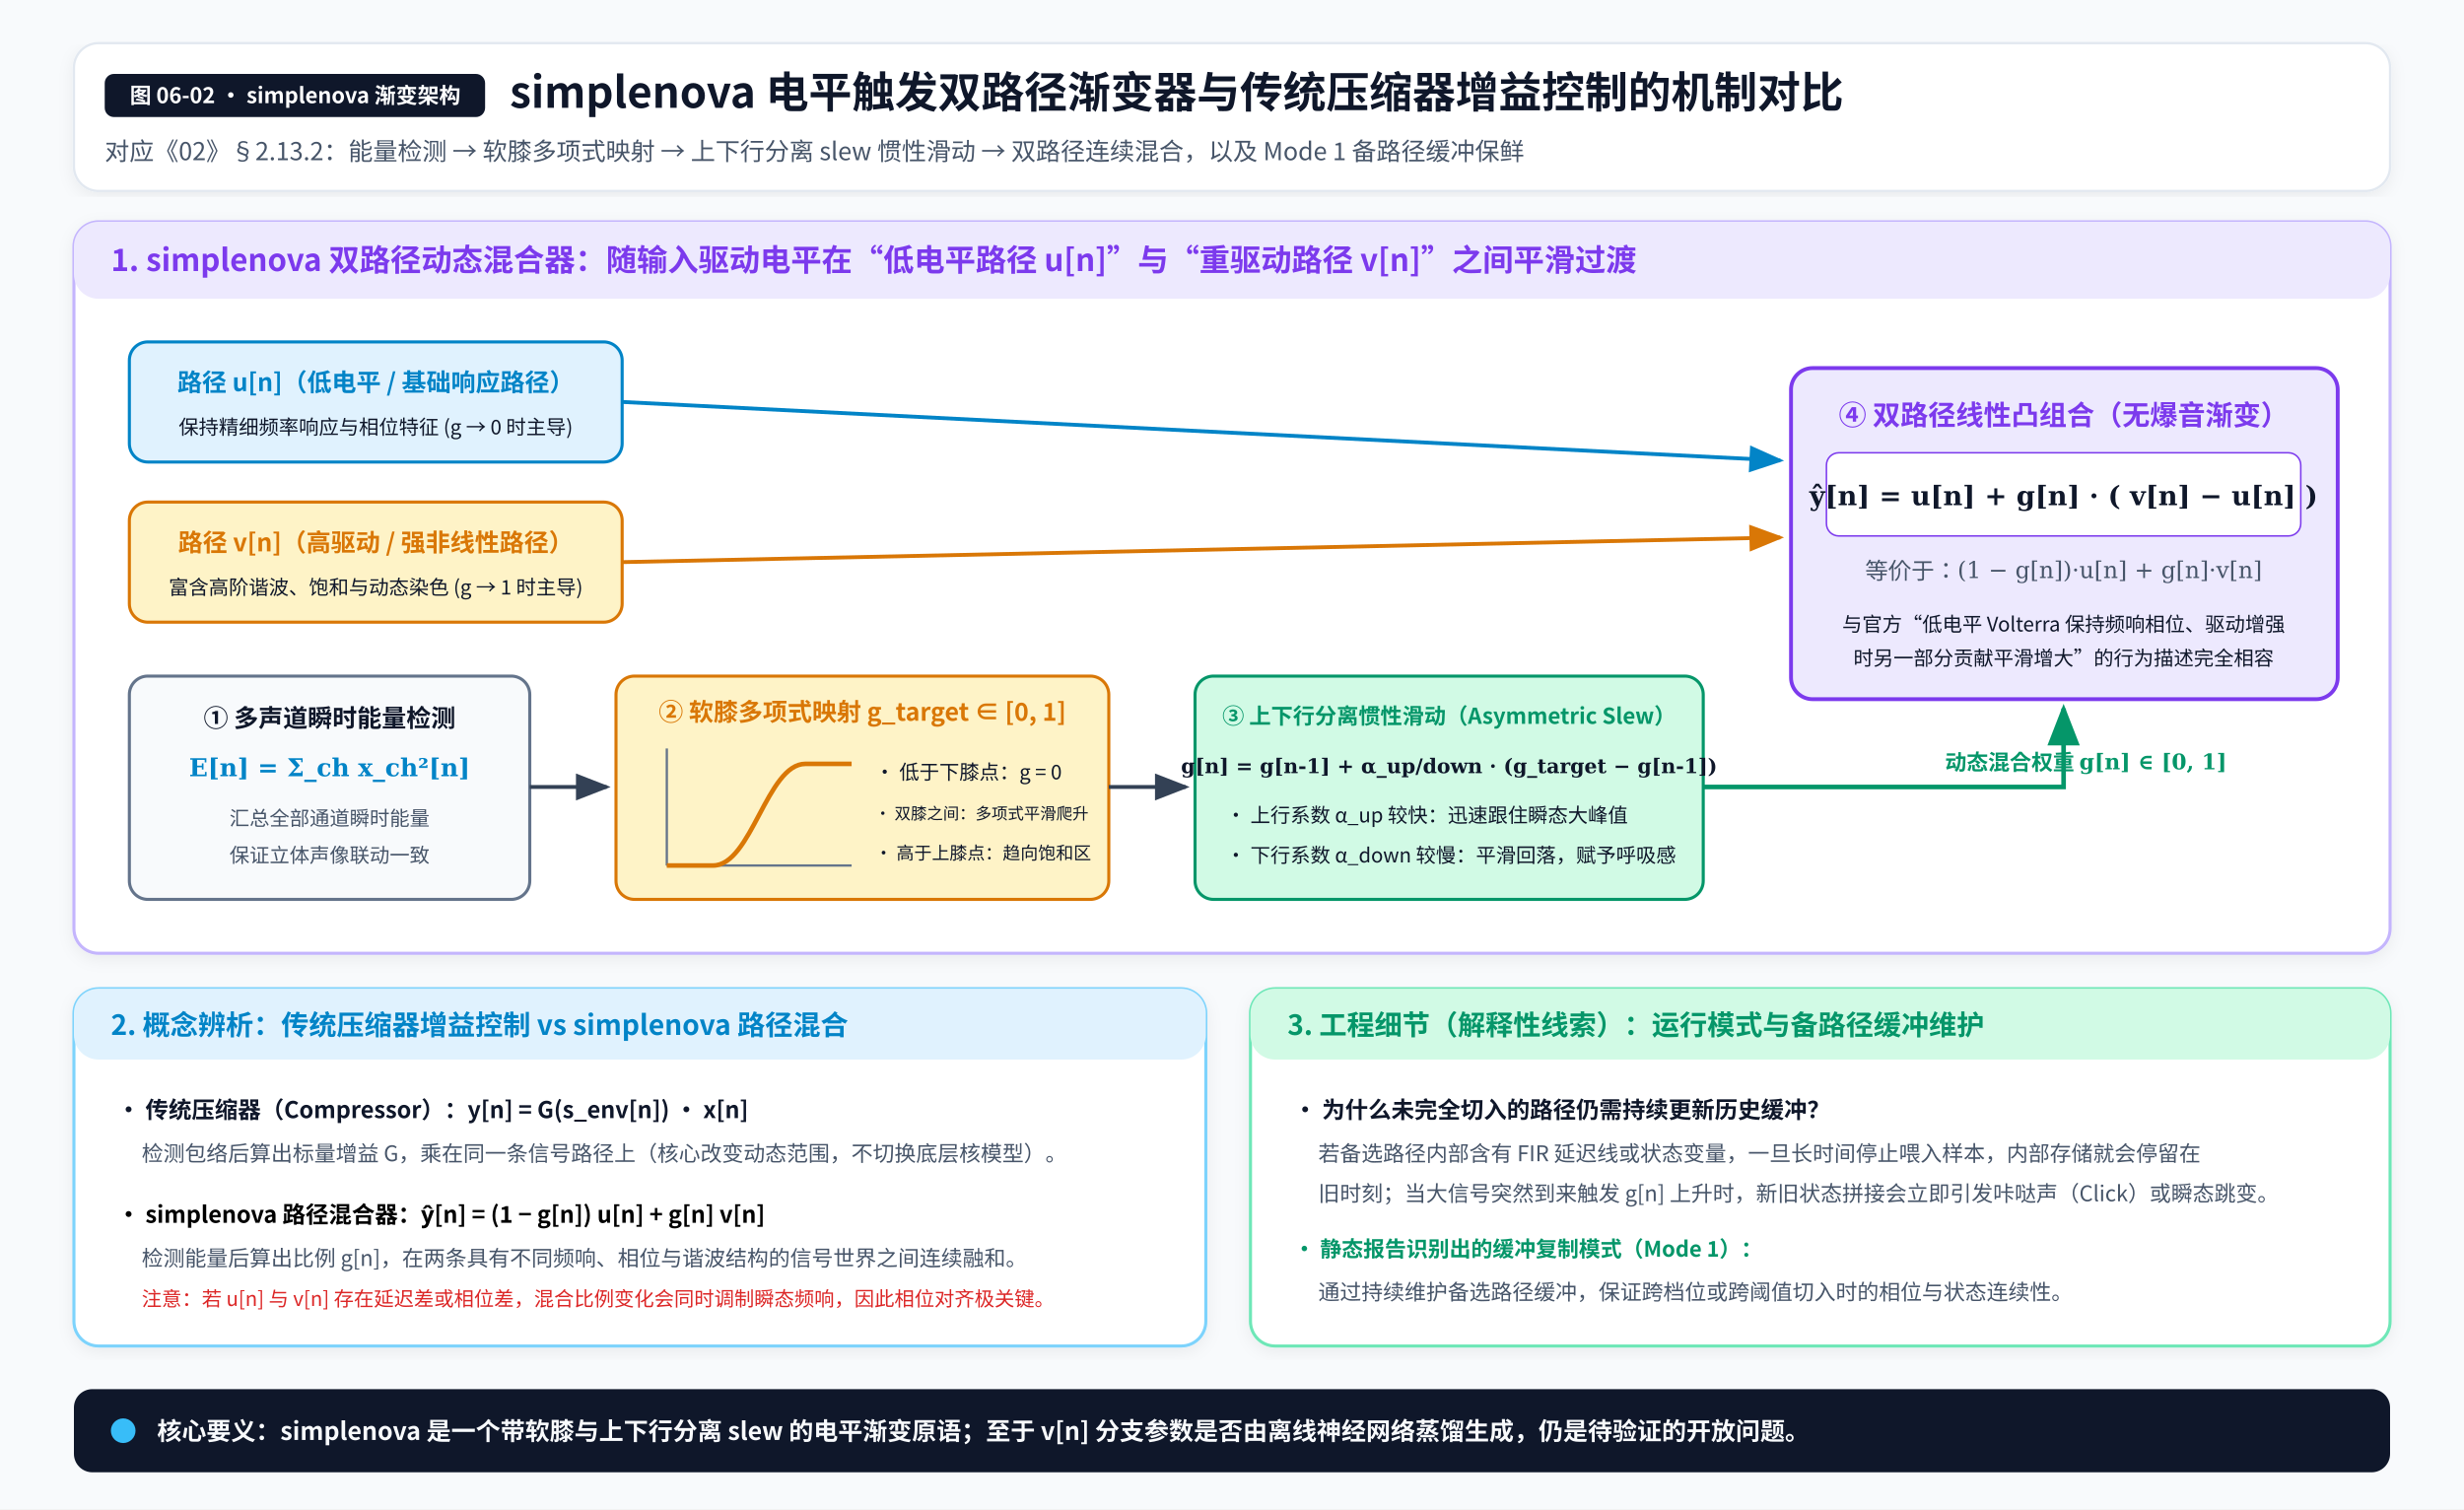
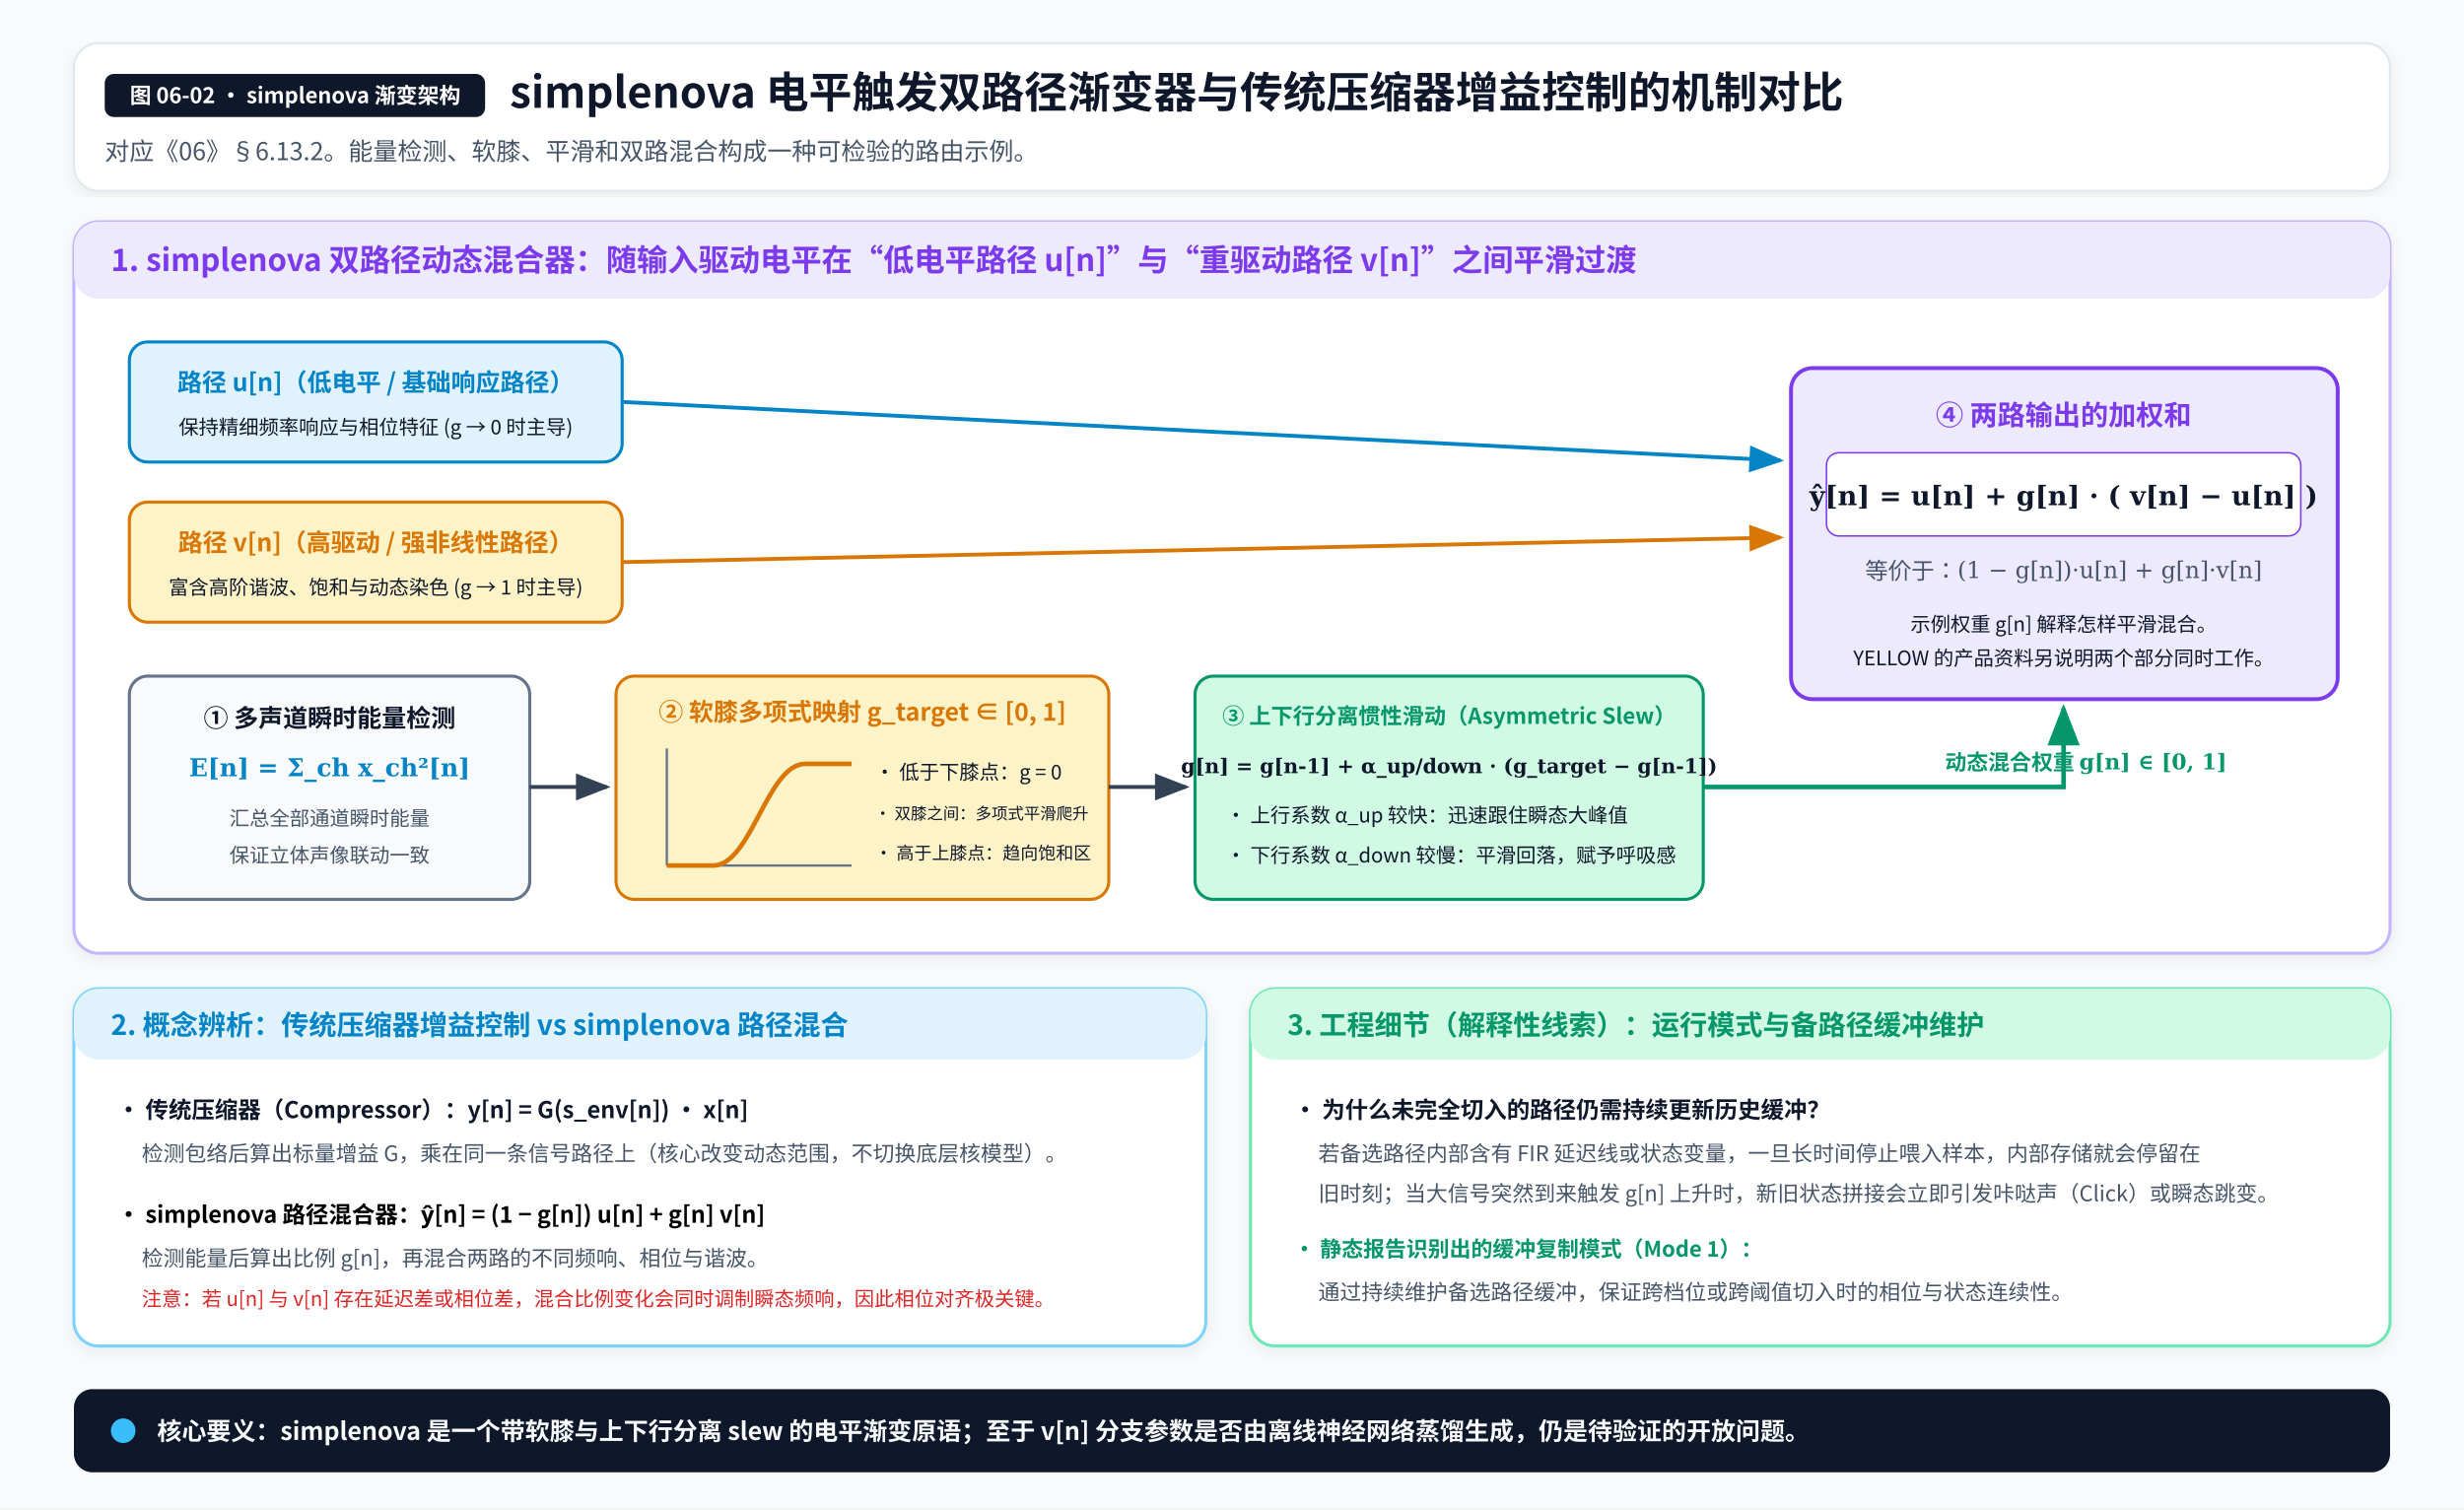
<svg xmlns="http://www.w3.org/2000/svg" width="1600" height="980" viewBox="0 0 1600 980">
  <defs>
    <filter id="shadow" x="-2%" y="-2%" width="104%" height="106%">
      <feGaussianBlur in="SourceAlpha" stdDeviation="5" result="vBlur" />
      <feOffset in="vBlur" dx="0" dy="3" result="vOffset" />
      <feComponentTransfer>
        <feFuncA type="linear" slope="0.06" />
      </feComponentTransfer>
      <feMerge>
        <feMergeNode />
        <feMergeNode in="SourceGraphic" />
      </feMerge>
    </filter>
    <marker id="arr-dark" markerWidth="10" markerHeight="10" refX="8" refY="3.5" orient="auto">
      <path d="M0,0 L0,7 L9,3.5 z" fill="#334155" />
    </marker>
    <marker id="arr-lin" markerWidth="10" markerHeight="10" refX="8" refY="3.5" orient="auto">
      <path d="M0,0 L0,7 L9,3.5 z" fill="#0284C7" />
    </marker>
    <marker id="arr-diag" markerWidth="10" markerHeight="10" refX="8" refY="3.5" orient="auto">
      <path d="M0,0 L0,7 L9,3.5 z" fill="#D97706" />
    </marker>
    <marker id="arr-cross" markerWidth="10" markerHeight="10" refX="8" refY="3.5" orient="auto">
      <path d="M0,0 L0,7 L9,3.5 z" fill="#7C3AED" />
    </marker>
    <marker id="arr-state" markerWidth="10" markerHeight="10" refX="8" refY="3.5" orient="auto">
      <path d="M0,0 L0,7 L9,3.5 z" fill="#059669" />
    </marker>
    <marker id="arr-warn" markerWidth="10" markerHeight="10" refX="8" refY="3.5" orient="auto">
      <path d="M0,0 L0,7 L9,3.5 z" fill="#DC2626" />
    </marker>
  </defs>
  <rect width="1600" height="980" fill="#F8FAFC" />
  <rect x="48" y="28" width="1504" height="96" rx="16" fill="#FFFFFF" stroke="#E2E8F0" stroke-width="1.5" filter="url(#shadow)" />
  <rect x="68" y="48" width="247" height="28" rx="6" fill="#0F172A" />
  <text x="191.7" y="67" text-anchor="middle" font-size="14" font-weight="bold" font-family="Noto Sans CJK SC, Noto Sans SC, Microsoft YaHei, PingFang SC, sans-serif" fill="#FFFFFF">图 06-02 · simplenova 渐变架构</text>
  <text x="331" y="70" font-size="28" font-weight="bold" font-family="Noto Sans CJK SC, Noto Sans SC, Microsoft YaHei, PingFang SC, sans-serif" fill="#0F172A">simplenova 电平触发双路径渐变器与传统压缩器增益控制的机制对比</text>
-   <text x="68" y="104" font-size="16" font-family="Noto Sans CJK SC, Noto Sans SC, Microsoft YaHei, PingFang SC, sans-serif" fill="#475569">对应《02》§2.13.2：能量检测 → 软膝多项式映射 → 上下行分离 slew 惯性滑动 → 双路径连续混合，以及 Mode 1 备路径缓冲保鲜</text>
+   <text x="68" y="104" font-size="16" font-family="Noto Sans CJK SC, Noto Sans SC, Microsoft YaHei, PingFang SC, sans-serif" fill="#475569">对应《06》§6.13.2。能量检测、软膝、平滑和双路混合构成一种可检验的路由示例。</text>
  <g transform="translate(48, 144)">
    <rect x="0" y="0" width="1504" height="475" rx="16" fill="#FFFFFF" stroke="#C4B5FD" stroke-width="2" filter="url(#shadow)" />
    <rect x="0" y="0" width="1504" height="50" rx="16" fill="#EDE9FE" />
    <text x="24" y="32" font-size="20" font-weight="bold" font-family="Noto Sans CJK SC, Noto Sans SC, Microsoft YaHei, PingFang SC, sans-serif" fill="#7C3AED">1. simplenova 双路径动态混合器：随输入驱动电平在“低电平路径 u[n]”与“重驱动路径 v[n]”之间平滑过渡</text>
    <rect x="36" y="78" width="320" height="78" rx="12" fill="#E0F2FE" stroke="#0284C7" stroke-width="2" />
    <text x="196" y="110" text-anchor="middle" font-size="16" font-weight="bold" font-family="Noto Sans CJK SC, Noto Sans SC, Microsoft YaHei, PingFang SC, sans-serif" fill="#0284C7">路径 u[n]（低电平 / 基础响应路径）</text>
    <text x="196" y="138" text-anchor="middle" font-size="13" font-family="Noto Sans CJK SC, Noto Sans SC, Microsoft YaHei, PingFang SC, sans-serif" fill="#0F172A">保持精细频率响应与相位特征 (g → 0 时主导)</text>
    <rect x="36" y="182" width="320" height="78" rx="12" fill="#FEF3C7" stroke="#D97706" stroke-width="2" />
    <text x="196" y="214" text-anchor="middle" font-size="16" font-weight="bold" font-family="Noto Sans CJK SC, Noto Sans SC, Microsoft YaHei, PingFang SC, sans-serif" fill="#D97706">路径 v[n]（高驱动 / 强非线性路径）</text>
    <text x="196" y="242" text-anchor="middle" font-size="13" font-family="Noto Sans CJK SC, Noto Sans SC, Microsoft YaHei, PingFang SC, sans-serif" fill="#0F172A">富含高阶谐波、饱和与动态染色 (g → 1 时主导)</text>
    <rect x="36" y="295" width="260" height="145" rx="12" fill="#F8FAFC" stroke="#64748B" stroke-width="2" />
    <text x="166" y="328" text-anchor="middle" font-size="16" font-weight="bold" font-family="Noto Sans CJK SC, Noto Sans SC, Microsoft YaHei, PingFang SC, sans-serif" fill="#0F172A">① 多声道瞬时能量检测</text>
    <text x="166" y="360" text-anchor="middle" font-size="16" font-weight="bold" font-family="DejaVu Serif, Georgia, Times New Roman, serif" fill="#0284C7">E[n] = Σ_ch x_ch²[n]</text>
    <text x="166" y="392" text-anchor="middle" font-size="13" font-family="Noto Sans CJK SC, Noto Sans SC, Microsoft YaHei, PingFang SC, sans-serif" fill="#475569">汇总全部通道瞬时能量</text>
    <text x="166" y="416" text-anchor="middle" font-size="13" font-family="Noto Sans CJK SC, Noto Sans SC, Microsoft YaHei, PingFang SC, sans-serif" fill="#475569">保证立体声像联动一致</text>
    <line x1="296" y1="367" x2="346" y2="367" stroke="#334155" stroke-width="2.5" marker-end="url(#arr-dark)" />
    <rect x="352" y="295" width="320" height="145" rx="12" fill="#FEF3C7" stroke="#D97706" stroke-width="2" />
    <text x="512" y="324" text-anchor="middle" font-size="16" font-weight="bold" font-family="Noto Sans CJK SC, Noto Sans SC, Microsoft YaHei, PingFang SC, sans-serif" fill="#D97706">② 软膝多项式映射 g_target ∈ [0, 1]</text>
    <line x1="385" y1="418" x2="505" y2="418" stroke="#64748B" stroke-width="1.5" />
    <line x1="385" y1="418" x2="385" y2="342" stroke="#64748B" stroke-width="1.5" />
    <path d="M 385 418 L 415 418 C 440 418, 450 352, 475 352 L 505 352" fill="none" stroke="#D97706" stroke-width="3" />
    <text x="520" y="362" font-size="13" font-family="Noto Sans CJK SC, Noto Sans SC, Microsoft YaHei, PingFang SC, sans-serif" fill="#0F172A">• 低于下膝点：g = 0</text>
    <text x="520" y="388" font-size="10.5" font-family="Noto Sans CJK SC, Noto Sans SC, Microsoft YaHei, PingFang SC, sans-serif" fill="#0F172A">• 双膝之间：多项式平滑爬升</text>
    <text x="520" y="414" font-size="11.5" font-family="Noto Sans CJK SC, Noto Sans SC, Microsoft YaHei, PingFang SC, sans-serif" fill="#0F172A">• 高于上膝点：趋向饱和区</text>
    <line x1="672" y1="367" x2="722" y2="367" stroke="#334155" stroke-width="2.5" marker-end="url(#arr-dark)" />
    <rect x="728" y="295" width="330" height="145" rx="12" fill="#D1FAE5" stroke="#059669" stroke-width="2" />
    <text x="893" y="326" text-anchor="middle" font-size="14.2" font-weight="bold" font-family="Noto Sans CJK SC, Noto Sans SC, Microsoft YaHei, PingFang SC, sans-serif" fill="#059669">③ 上下行分离惯性滑动（Asymmetric Slew）</text>
    <text x="893" y="358" text-anchor="middle" font-size="13.1" font-weight="bold" font-family="DejaVu Serif, Georgia, Times New Roman, serif" fill="#0F172A">g[n] = g[n-1] + α_up/down · (g_target − g[n-1])</text>
    <text x="748" y="390" font-size="13" font-family="Noto Sans CJK SC, Noto Sans SC, Microsoft YaHei, PingFang SC, sans-serif" fill="#0F172A">• 上行系数 α_up 较快：迅速跟住瞬态大峰值</text>
    <text x="748" y="416" font-size="13" font-family="Noto Sans CJK SC, Noto Sans SC, Microsoft YaHei, PingFang SC, sans-serif" fill="#0F172A">• 下行系数 α_down 较慢：平滑回落，赋予呼吸感</text>
    <rect x="1115" y="95" width="355" height="215" rx="14" fill="#EDE9FE" stroke="#7C3AED" stroke-width="2.5" />
-     <text x="1292" y="132" text-anchor="middle" font-size="18" font-weight="bold" font-family="Noto Sans CJK SC, Noto Sans SC, Microsoft YaHei, PingFang SC, sans-serif" fill="#7C3AED">④ 双路径线性凸组合（无爆音渐变）</text>
+     <text x="1292" y="132" text-anchor="middle" font-size="18" font-weight="bold" font-family="Noto Sans CJK SC, Noto Sans SC, Microsoft YaHei, PingFang SC, sans-serif" fill="#7C3AED">④ 两路输出的加权和</text>
    <rect x="1138" y="150" width="308" height="54" rx="8" fill="#FFFFFF" stroke="#7C3AED" />
    <text x="1292" y="184" text-anchor="middle" font-size="17.4" font-weight="bold" font-family="DejaVu Serif, Georgia, Times New Roman, serif" fill="#0F172A">ŷ[n] = u[n] + g[n] · ( v[n] − u[n] )</text>
    <text x="1292" y="232" text-anchor="middle" font-size="15" font-family="DejaVu Serif, Georgia, Times New Roman, serif" fill="#475569">等价于：(1 − g[n])·u[n] + g[n]·v[n]</text>
-     <text x="1292" y="266" text-anchor="middle" font-size="13" font-family="Noto Sans CJK SC, Noto Sans SC, Microsoft YaHei, PingFang SC, sans-serif" fill="#0F172A">与官方“低电平 Volterra 保持频响相位、驱动增强</text>
-     <text x="1292" y="288" text-anchor="middle" font-size="13" font-family="Noto Sans CJK SC, Noto Sans SC, Microsoft YaHei, PingFang SC, sans-serif" fill="#0F172A">时另一部分贡献平滑增大”的行为描述完全相容</text>
+     <text x="1292" y="266" text-anchor="middle" font-size="13" font-family="Noto Sans CJK SC, Noto Sans SC, Microsoft YaHei, PingFang SC, sans-serif" fill="#0F172A">示例权重 g[n] 解释怎样平滑混合。</text>
+     <text x="1292" y="288" text-anchor="middle" font-size="13" font-family="Noto Sans CJK SC, Noto Sans SC, Microsoft YaHei, PingFang SC, sans-serif" fill="#0F172A">YELLOW 的产品资料另说明两个部分同时工作。</text>
    <line x1="356" y1="117" x2="1108" y2="155" stroke="#0284C7" stroke-width="2.5" marker-end="url(#arr-lin)" />
    <line x1="356" y1="221" x2="1108" y2="205" stroke="#D97706" stroke-width="2.5" marker-end="url(#arr-diag)" />
    <path d="M 1058 367 L 1292 367 L 1292 316" fill="none" stroke="#059669" stroke-width="3" marker-end="url(#arr-state)" />
    <text x="1215" y="356" font-size="14" font-weight="bold" font-family="DejaVu Serif, Georgia, Times New Roman, serif" fill="#059669">动态混合权重 g[n] ∈ [0, 1]</text>
  </g>
  <g transform="translate(48, 642)">
    <rect x="0" y="0" width="735" height="232" rx="16" fill="#FFFFFF" stroke="#7DD3FC" stroke-width="2" filter="url(#shadow)" />
    <rect x="0" y="0" width="735" height="46" rx="16" fill="#E0F2FE" />
    <text x="24" y="30" font-size="18" font-weight="bold" font-family="Noto Sans CJK SC, Noto Sans SC, Microsoft YaHei, PingFang SC, sans-serif" fill="#0284C7">2. 概念辨析：传统压缩器增益控制 vs simplenova 路径混合</text>
    <text x="28" y="84" font-size="15" font-weight="bold" font-family="Noto Sans CJK SC, Noto Sans SC, Microsoft YaHei, PingFang SC, sans-serif" fill="#0F172A">• 传统压缩器（Compressor）：y[n] = G(s_env[n]) · x[n]</text>
    <text x="44" y="112" font-size="14" font-family="Noto Sans CJK SC, Noto Sans SC, Microsoft YaHei, PingFang SC, sans-serif" fill="#475569">检测包络后算出标量增益 G，乘在同一条信号路径上（核心改变动态范围，不切换底层核模型）。</text>
    <text x="28" y="152" font-size="15" font-weight="bold" font-family="Noto Sans CJK SC, Noto Sans SC, Microsoft YaHei, PingFang SC, sans-serif">• simplenova 路径混合器：ŷ[n] = (1 − g[n]) u[n] + g[n] v[n]</text>
-     <text x="44" y="180" font-size="14" font-family="Noto Sans CJK SC, Noto Sans SC, Microsoft YaHei, PingFang SC, sans-serif" fill="#475569">检测能量后算出比例 g[n]，在两条具有不同频响、相位与谐波结构的信号世界之间连续融和。</text>
+     <text x="44" y="180" font-size="14" font-family="Noto Sans CJK SC, Noto Sans SC, Microsoft YaHei, PingFang SC, sans-serif" fill="#475569">检测能量后算出比例 g[n]，再混合两路的不同频响、相位与谐波。</text>
    <text x="44" y="206" font-size="13" font-family="Noto Sans CJK SC, Noto Sans SC, Microsoft YaHei, PingFang SC, sans-serif" fill="#DC2626">注意：若 u[n] 与 v[n] 存在延迟差或相位差，混合比例变化会同时调制瞬态频响，因此相位对齐极关键。</text>
  </g>
  <g transform="translate(812, 642)">
    <rect x="0" y="0" width="740" height="232" rx="16" fill="#FFFFFF" stroke="#6EE7B7" stroke-width="2" filter="url(#shadow)" />
    <rect x="0" y="0" width="740" height="46" rx="16" fill="#D1FAE5" />
    <text x="24" y="30" font-size="18" font-weight="bold" font-family="Noto Sans CJK SC, Noto Sans SC, Microsoft YaHei, PingFang SC, sans-serif" fill="#059669">3. 工程细节（解释性线索）：运行模式与备路径缓冲维护</text>
    <text x="28" y="84" font-size="15" font-weight="bold" font-family="Noto Sans CJK SC, Noto Sans SC, Microsoft YaHei, PingFang SC, sans-serif" fill="#0F172A">• 为什么未完全切入的路径仍需持续更新历史缓冲？</text>
    <text x="44" y="112" font-size="14" font-family="Noto Sans CJK SC, Noto Sans SC, Microsoft YaHei, PingFang SC, sans-serif" fill="#475569">若备选路径内部含有 FIR 延迟线或状态变量，一旦长时间停止喂入样本，内部存储就会停留在</text>
    <text x="44" y="138" font-size="14" font-family="Noto Sans CJK SC, Noto Sans SC, Microsoft YaHei, PingFang SC, sans-serif" fill="#475569">旧时刻；当大信号突然到来触发 g[n] 上升时，新旧状态拼接会立即引发咔哒声（Click）或瞬态跳变。</text>
    <text x="28" y="174" font-size="14" font-weight="bold" font-family="Noto Sans CJK SC, Noto Sans SC, Microsoft YaHei, PingFang SC, sans-serif" fill="#059669">• 静态报告识别出的缓冲复制模式（Mode 1）：</text>
    <text x="44" y="202" font-size="14" font-family="Noto Sans CJK SC, Noto Sans SC, Microsoft YaHei, PingFang SC, sans-serif" fill="#475569">通过持续维护备选路径缓冲，保证跨档位或跨阈值切入时的相位与状态连续性。</text>
  </g>
  <rect x="48" y="902" width="1504" height="54" rx="12" fill="#0F172A" />
  <circle cx="80" cy="929" r="8" fill="#38BDF8" />
  <text x="102" y="935" font-size="16" font-weight="bold" font-family="Noto Sans CJK SC, Noto Sans SC, Microsoft YaHei, PingFang SC, sans-serif" fill="#F8FAFC">核心要义：simplenova 是一个带软膝与上下行分离 slew 的电平渐变原语；至于 v[n] 分支参数是否由离线神经网络蒸馏生成，仍是待验证的开放问题。</text>
</svg>
